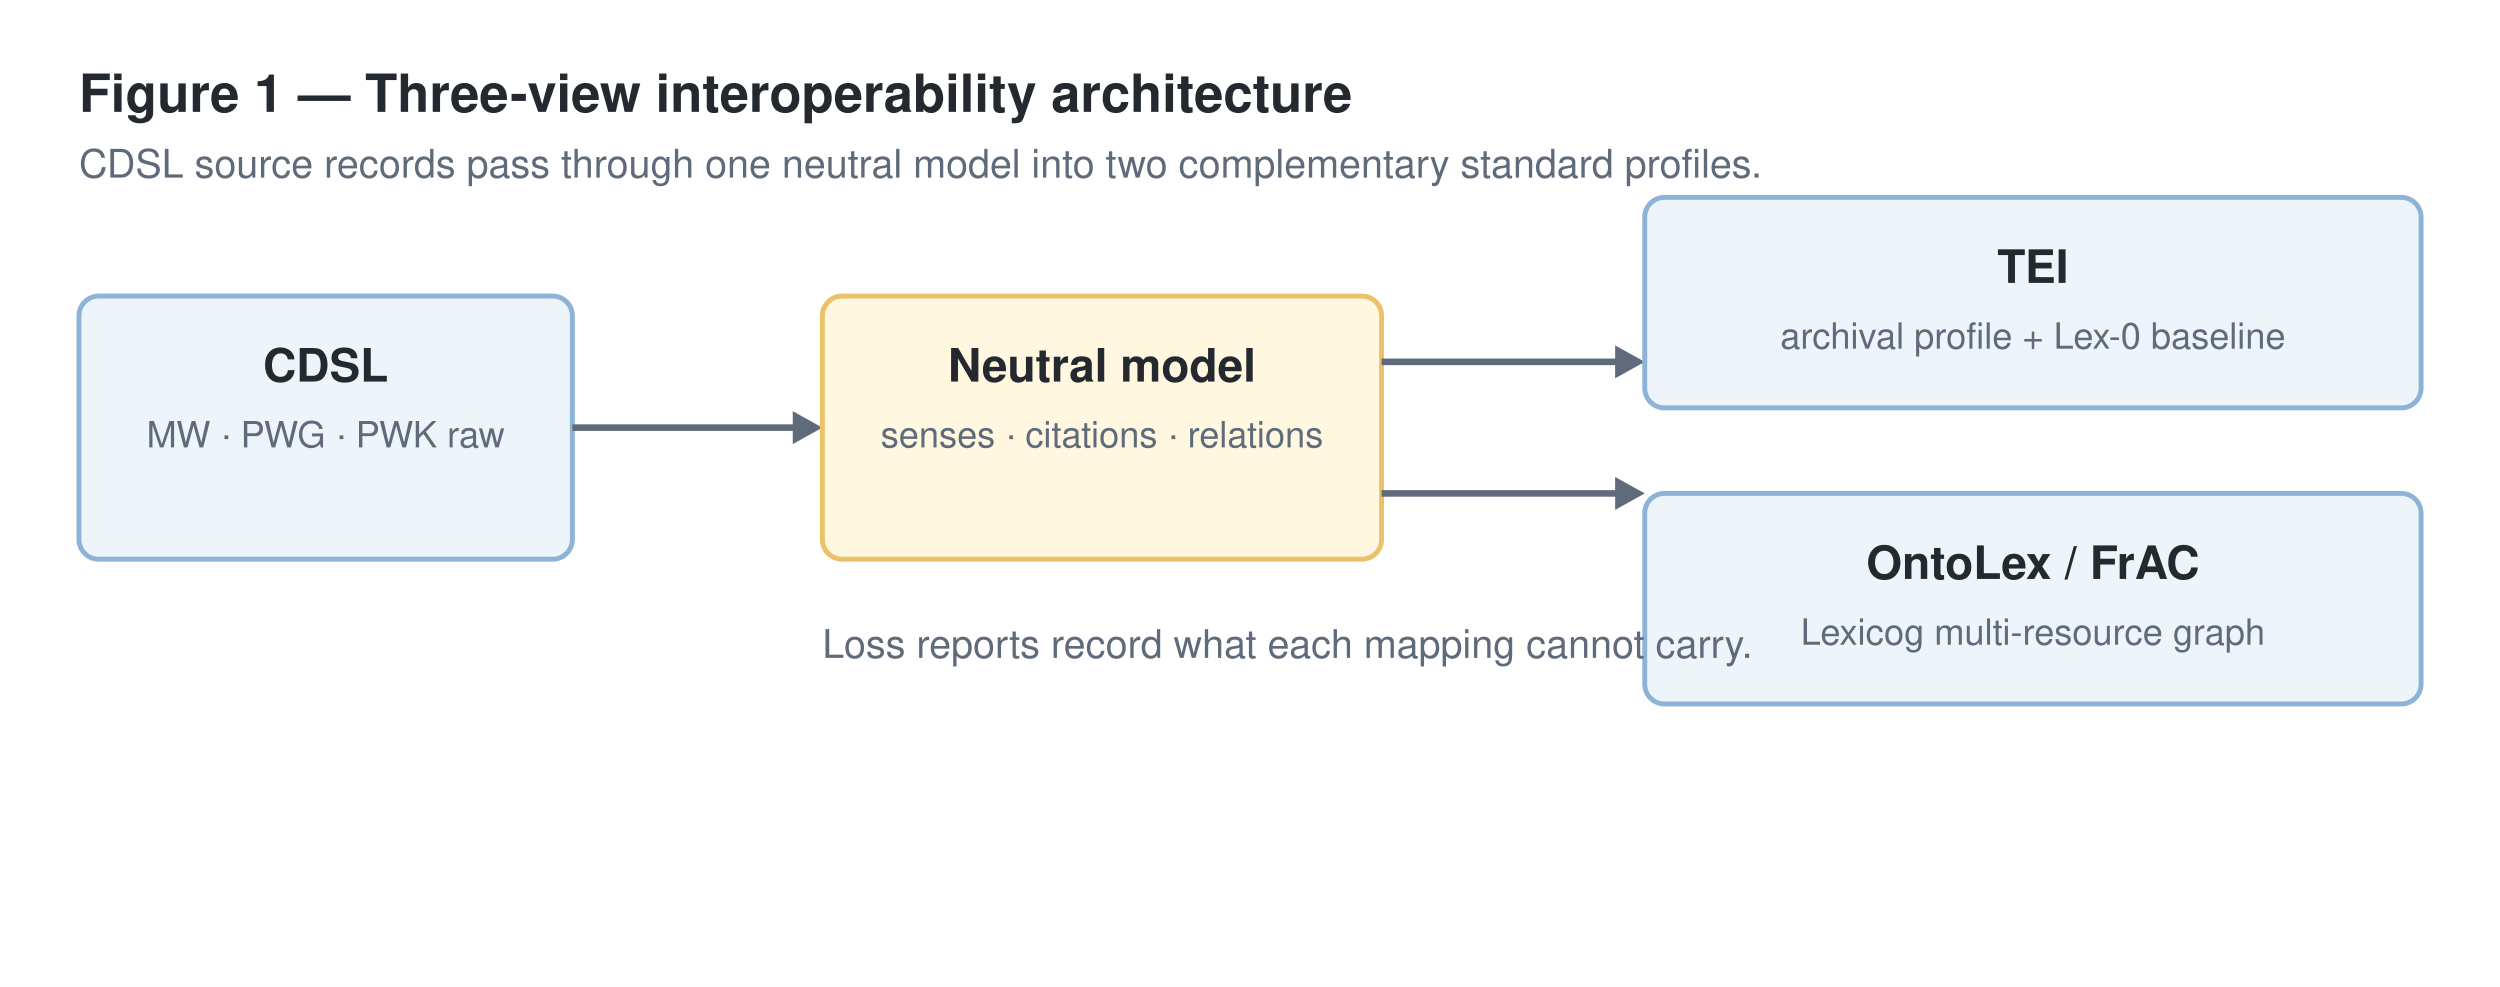
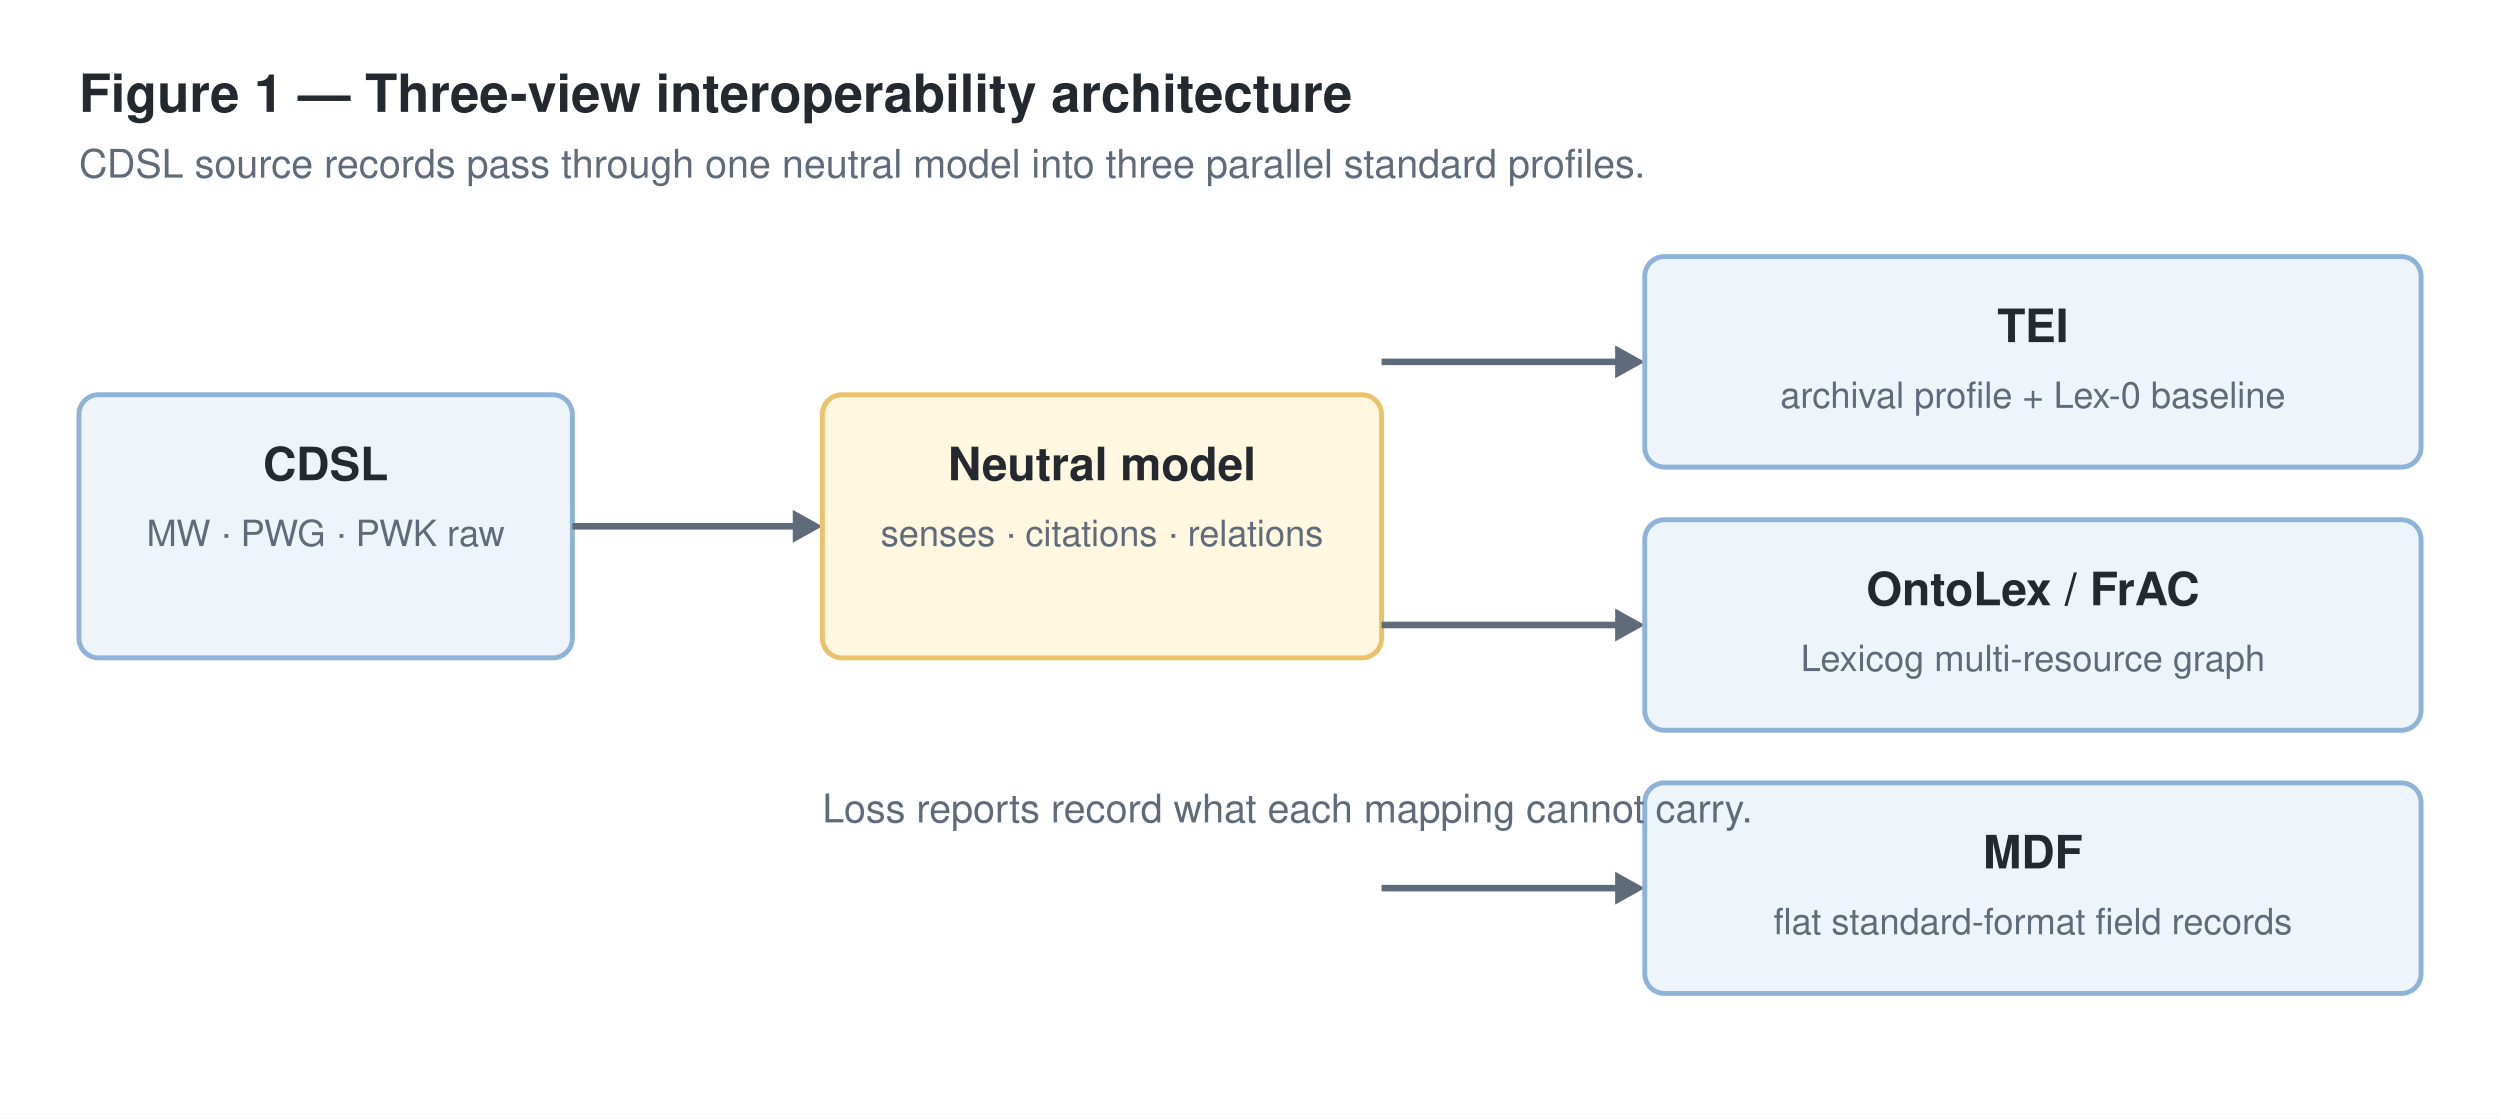
- <svg xmlns="http://www.w3.org/2000/svg" width="760" height="300" viewBox="0 0 760 300" font-family="Helvetica, Arial, sans-serif">
-   <rect width="760" height="300" fill="#ffffff" />
+ <svg xmlns="http://www.w3.org/2000/svg" width="760" height="340" viewBox="0 0 760 340" font-family="Helvetica, Arial, sans-serif">
+   <rect width="760" height="340" fill="#ffffff" />
  <text x="24" y="34" font-size="16" font-weight="700" fill="#24292f">Figure 1 — Three-view interoperability architecture</text>
-   <text x="24" y="54" font-size="12" fill="#5f6b7a">CDSL source records pass through one neutral model into two complementary standard profiles.</text>
-   <rect x="24" y="90" width="150" height="80" rx="6" fill="#edf5fb" stroke="#8db4d8" stroke-width="1.5" />
-   <text x="99" y="116" font-size="14" font-weight="700" fill="#24292f" text-anchor="middle">CDSL</text>
-   <text x="99" y="136" font-size="11" fill="#5f6b7a" text-anchor="middle">MW · PWG · PWK raw</text>
-   <line x1="174" y1="130" x2="242" y2="130" stroke="#5f6b7a" stroke-width="2" />
-   <polygon points="250,130 241,125 241,135" fill="#5f6b7a" />
-   <rect x="250" y="90" width="170" height="80" rx="6" fill="#fff7df" stroke="#ebc169" stroke-width="1.5" />
-   <text x="335" y="116" font-size="14" font-weight="700" fill="#24292f" text-anchor="middle">Neutral model</text>
-   <text x="335" y="136" font-size="11" fill="#5f6b7a" text-anchor="middle">senses · citations · relations</text>
+   <text x="24" y="54" font-size="12" fill="#5f6b7a">CDSL source records pass through one neutral model into three parallel standard profiles.</text>
+   <rect x="24" y="120" width="150" height="80" rx="6" fill="#edf5fb" stroke="#8db4d8" stroke-width="1.5" />
+   <text x="99" y="146" font-size="14" font-weight="700" fill="#24292f" text-anchor="middle">CDSL</text>
+   <text x="99" y="166" font-size="11" fill="#5f6b7a" text-anchor="middle">MW · PWG · PWK raw</text>
+   <line x1="174" y1="160" x2="242" y2="160" stroke="#5f6b7a" stroke-width="2" />
+   <polygon points="250,160 241,155 241,165" fill="#5f6b7a" />
+   <rect x="250" y="120" width="170" height="80" rx="6" fill="#fff7df" stroke="#ebc169" stroke-width="1.5" />
+   <text x="335" y="146" font-size="14" font-weight="700" fill="#24292f" text-anchor="middle">Neutral model</text>
+   <text x="335" y="166" font-size="11" fill="#5f6b7a" text-anchor="middle">senses · citations · relations</text>
  <line x1="420" y1="110" x2="492" y2="110" stroke="#5f6b7a" stroke-width="2" />
  <polygon points="500,110 491,105 491,115" fill="#5f6b7a" />
-   <line x1="420" y1="150" x2="492" y2="150" stroke="#5f6b7a" stroke-width="2" />
-   <polygon points="500,150 491,145 491,155" fill="#5f6b7a" />
-   <rect x="500" y="60" width="236" height="64" rx="6" fill="#edf5fb" stroke="#8db4d8" stroke-width="1.5" />
-   <text x="618" y="86" font-size="14" font-weight="700" fill="#24292f" text-anchor="middle">TEI</text>
-   <text x="618" y="106" font-size="11" fill="#5f6b7a" text-anchor="middle">archival profile + Lex-0 baseline</text>
-   <rect x="500" y="150" width="236" height="64" rx="6" fill="#edf5fb" stroke="#8db4d8" stroke-width="1.5" />
-   <text x="618" y="176" font-size="14" font-weight="700" fill="#24292f" text-anchor="middle">OntoLex / FrAC</text>
-   <text x="618" y="196" font-size="11" fill="#5f6b7a" text-anchor="middle">Lexicog multi-resource graph</text>
-   <text x="250" y="200" font-size="12" fill="#5f6b7a">Loss reports record what each mapping cannot carry.</text>
+   <line x1="420" y1="190" x2="492" y2="190" stroke="#5f6b7a" stroke-width="2" />
+   <polygon points="500,190 491,185 491,195" fill="#5f6b7a" />
+   <line x1="420" y1="270" x2="492" y2="270" stroke="#5f6b7a" stroke-width="2" />
+   <polygon points="500,270 491,265 491,275" fill="#5f6b7a" />
+   <rect x="500" y="78" width="236" height="64" rx="6" fill="#edf5fb" stroke="#8db4d8" stroke-width="1.5" />
+   <text x="618" y="104" font-size="14" font-weight="700" fill="#24292f" text-anchor="middle">TEI</text>
+   <text x="618" y="124" font-size="11" fill="#5f6b7a" text-anchor="middle">archival profile + Lex-0 baseline</text>
+   <rect x="500" y="158" width="236" height="64" rx="6" fill="#edf5fb" stroke="#8db4d8" stroke-width="1.5" />
+   <text x="618" y="184" font-size="14" font-weight="700" fill="#24292f" text-anchor="middle">OntoLex / FrAC</text>
+   <text x="618" y="204" font-size="11" fill="#5f6b7a" text-anchor="middle">Lexicog multi-resource graph</text>
+   <rect x="500" y="238" width="236" height="64" rx="6" fill="#edf5fb" stroke="#8db4d8" stroke-width="1.5" />
+   <text x="618" y="264" font-size="14" font-weight="700" fill="#24292f" text-anchor="middle">MDF</text>
+   <text x="618" y="284" font-size="11" fill="#5f6b7a" text-anchor="middle">flat standard-format field records</text>
+   <text x="250" y="250" font-size="12" fill="#5f6b7a">Loss reports record what each mapping cannot carry.</text>
</svg>
